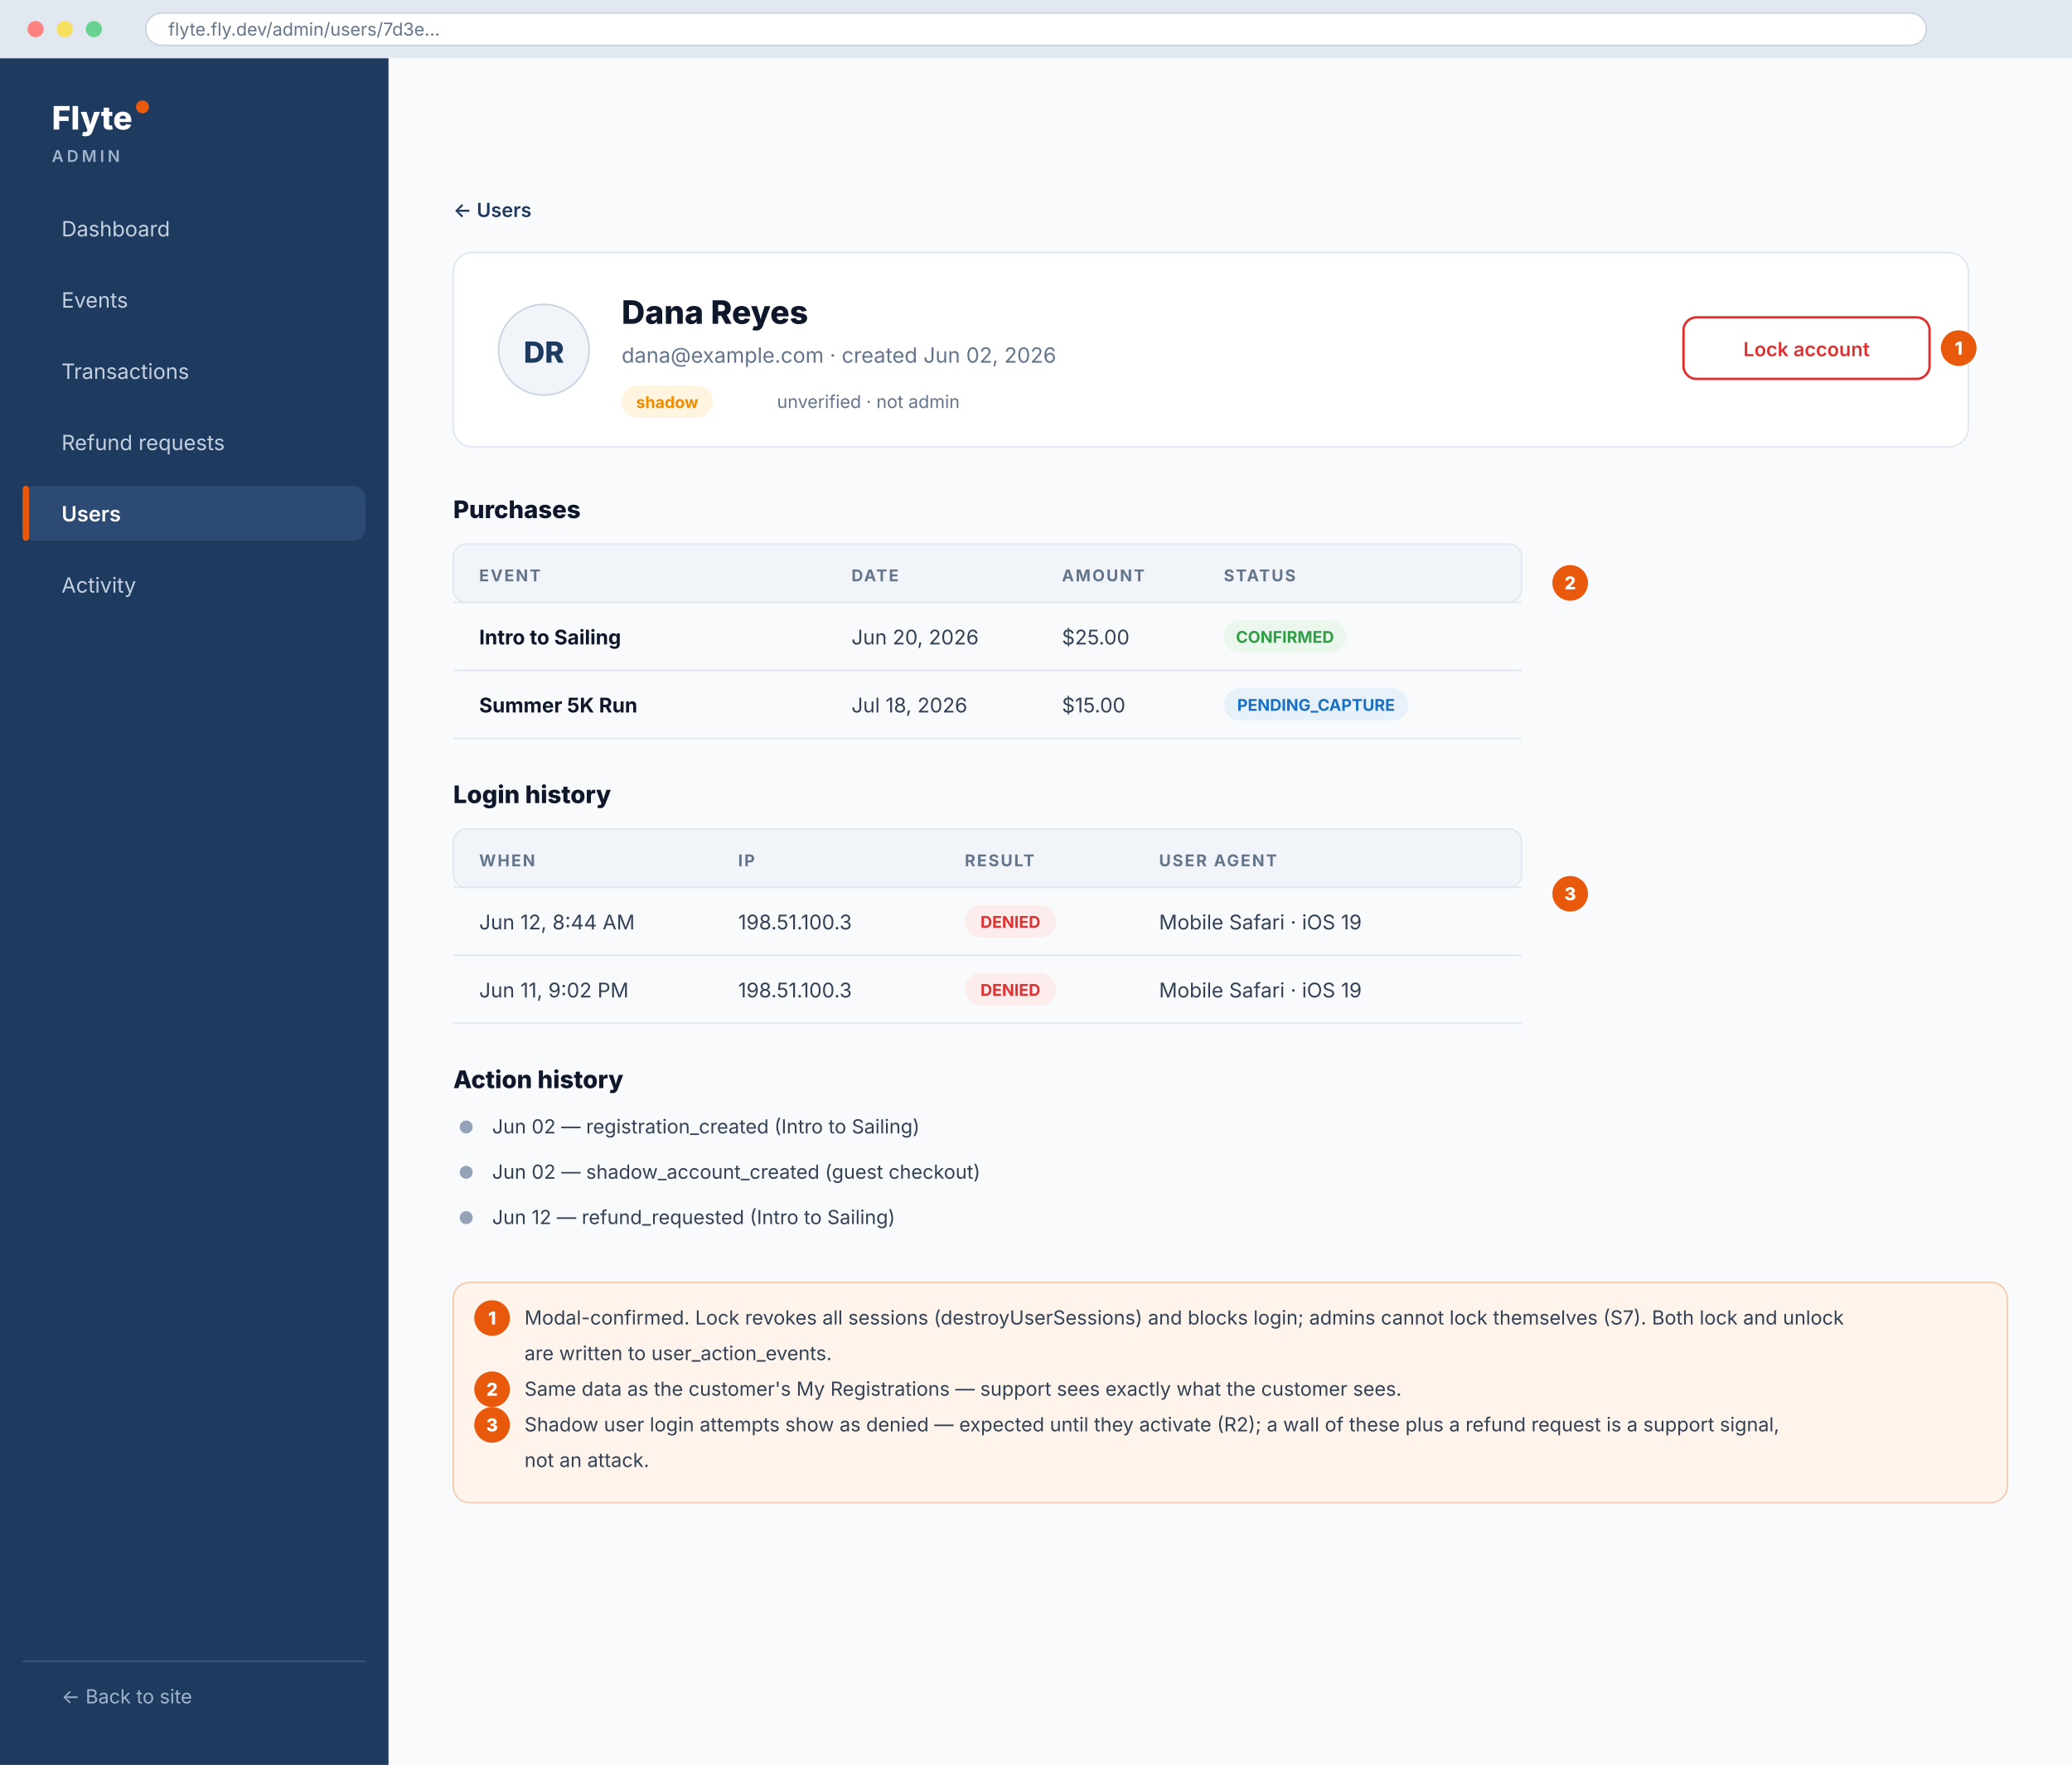
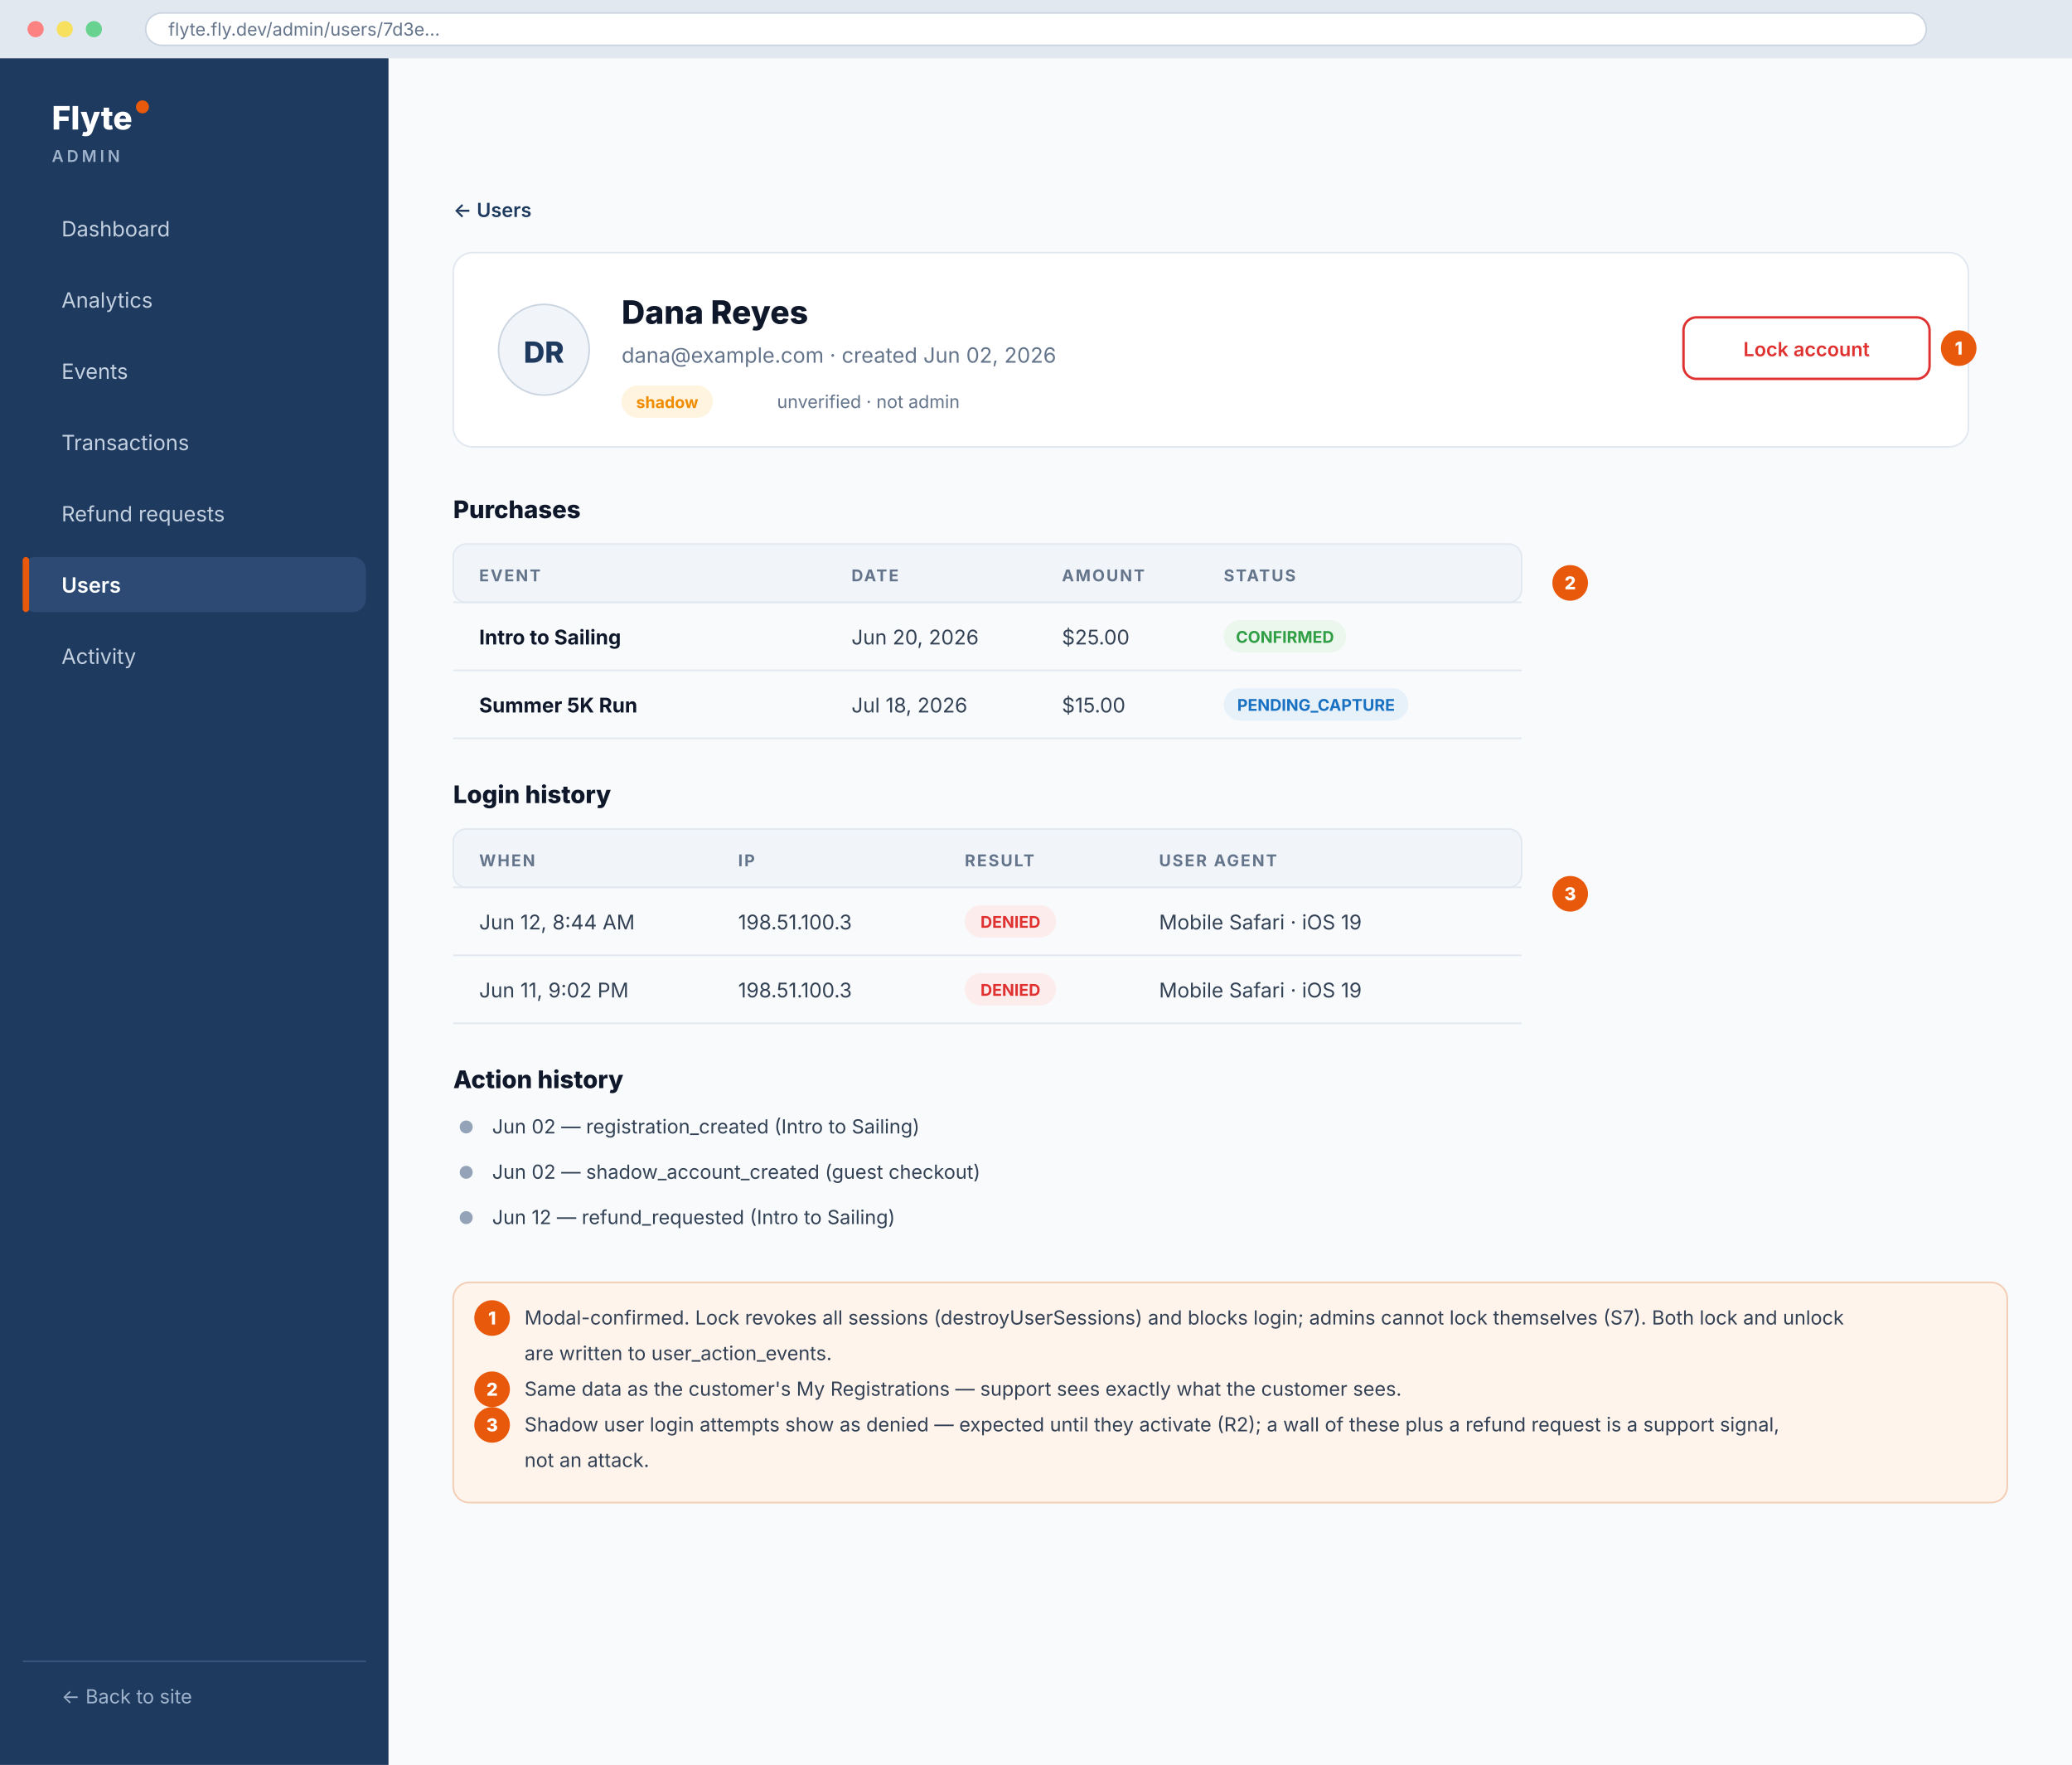
<svg xmlns="http://www.w3.org/2000/svg" width="1280" height="1090" viewBox="0 0 1280 1090">
  <defs>
    <linearGradient id="ng" x1="0" y1="0" x2="1" y2="1">
      <stop offset="0" stop-color="#1F3A5F" />
      <stop offset="1" stop-color="#2C5282" />
    </linearGradient>
  </defs>
  <rect x="0" y="0" width="1280" height="1090" fill="#F8FAFC" />
  <rect x="0" y="0" width="1280" height="36" fill="#E2E8F0" />
  <circle cx="22" cy="18" r="5" fill="#FC8181" />
  <circle cx="40" cy="18" r="5" fill="#F6E05E" />
  <circle cx="58" cy="18" r="5" fill="#68D391" />
  <rect x="90" y="8" width="1100" height="20" fill="#FFFFFF" rx="10" stroke="#CBD5E1" stroke-width="1" />
  <text x="104" y="22" font-family="Inter, -apple-system, Segoe UI, sans-serif" font-size="11" font-weight="400" fill="#64748B">flyte.fly.dev/admin/users/7d3e…</text>
  <rect x="0" y="36" width="240" height="1054" fill="#1F3A5F" />
  <text x="32" y="80" font-family="Inter, -apple-system, Segoe UI, sans-serif" font-size="20" font-weight="800" fill="#FFFFFF">Flyte</text>
  <circle cx="88" cy="66" r="4" fill="#E8590C" />
  <text x="32" y="100" font-family="Inter, -apple-system, Segoe UI, sans-serif" font-size="10" font-weight="600" fill="#9FB3CC" letter-spacing="2px">ADMIN</text>
  <text x="38" y="146" font-family="Inter, -apple-system, Segoe UI, sans-serif" font-size="13" font-weight="400" fill="#C3D0E0">Dashboard</text>
-   <text x="38" y="190" font-family="Inter, -apple-system, Segoe UI, sans-serif" font-size="13" font-weight="400" fill="#C3D0E0">Events</text>
-   <text x="38" y="234" font-family="Inter, -apple-system, Segoe UI, sans-serif" font-size="13" font-weight="400" fill="#C3D0E0">Transactions</text>
-   <text x="38" y="278" font-family="Inter, -apple-system, Segoe UI, sans-serif" font-size="13" font-weight="400" fill="#C3D0E0">Refund requests</text>
-   <rect x="14" y="300" width="212" height="34" fill="#2C4A73" rx="8" />
-   <rect x="14" y="300" width="4" height="34" fill="#E8590C" rx="2" />
-   <text x="38" y="322" font-family="Inter, -apple-system, Segoe UI, sans-serif" font-size="13" font-weight="600" fill="#FFFFFF">Users</text>
-   <text x="38" y="366" font-family="Inter, -apple-system, Segoe UI, sans-serif" font-size="13" font-weight="400" fill="#C3D0E0">Activity</text>
+   <text x="38" y="190" font-family="Inter, -apple-system, Segoe UI, sans-serif" font-size="13" font-weight="400" fill="#C3D0E0">Analytics</text>
+   <text x="38" y="234" font-family="Inter, -apple-system, Segoe UI, sans-serif" font-size="13" font-weight="400" fill="#C3D0E0">Events</text>
+   <text x="38" y="278" font-family="Inter, -apple-system, Segoe UI, sans-serif" font-size="13" font-weight="400" fill="#C3D0E0">Transactions</text>
+   <text x="38" y="322" font-family="Inter, -apple-system, Segoe UI, sans-serif" font-size="13" font-weight="400" fill="#C3D0E0">Refund requests</text>
+   <rect x="14" y="344" width="212" height="34" fill="#2C4A73" rx="8" />
+   <rect x="14" y="344" width="4" height="34" fill="#E8590C" rx="2" />
+   <text x="38" y="366" font-family="Inter, -apple-system, Segoe UI, sans-serif" font-size="13" font-weight="600" fill="#FFFFFF">Users</text>
+   <text x="38" y="410" font-family="Inter, -apple-system, Segoe UI, sans-serif" font-size="13" font-weight="400" fill="#C3D0E0">Activity</text>
  <line x1="14" y1="1026" x2="226" y2="1026" stroke="#3A567C" stroke-width="1" />
  <text x="38" y="1052" font-family="Inter, -apple-system, Segoe UI, sans-serif" font-size="12" font-weight="400" fill="#9FB3CC">← Back to site</text>
  <text x="280" y="134" font-family="Inter, -apple-system, Segoe UI, sans-serif" font-size="12" font-weight="600" fill="#1F3A5F">← Users</text>
  <rect x="280" y="156" width="936" height="120" fill="#FFFFFF" rx="12" stroke="#E2E8F0" stroke-width="1" />
  <circle cx="336" cy="216" r="28" fill="#F1F5F9" stroke="#CBD5E1" stroke-width="1" />
  <text x="336" y="224" font-family="Inter, -apple-system, Segoe UI, sans-serif" font-size="18" font-weight="800" fill="#1F3A5F" text-anchor="middle">DR</text>
  <text x="384" y="200" font-family="Inter, -apple-system, Segoe UI, sans-serif" font-size="20" font-weight="800" fill="#0F172A">Dana Reyes</text>
  <text x="384" y="224" font-family="Inter, -apple-system, Segoe UI, sans-serif" font-size="13" font-weight="400" fill="#64748B">dana@example.com · created Jun 02, 2026</text>
  <rect x="384" y="238" width="56.4" height="20" fill="#FFF4E0" rx="10" />
  <text x="412.2" y="252" font-family="Inter, -apple-system, Segoe UI, sans-serif" font-size="10" font-weight="700" fill="#F08C00" text-anchor="middle">shadow</text>
  <text x="480" y="252" font-family="Inter, -apple-system, Segoe UI, sans-serif" font-size="11" font-weight="400" fill="#64748B">unverified · not admin</text>
  <rect x="1040" y="196" width="152" height="38" fill="#FFFFFF" rx="8" stroke="#E03131" stroke-width="1.5" />
  <text x="1116" y="220" font-family="Inter, -apple-system, Segoe UI, sans-serif" font-size="12" font-weight="600" fill="#E03131" text-anchor="middle">Lock account</text>
  <circle cx="1210" cy="215" r="11" fill="#E8590C" />
  <text x="1210" y="219" font-family="Inter, -apple-system, Segoe UI, sans-serif" font-size="11" font-weight="800" fill="#FFFFFF" text-anchor="middle">1</text>
  <text x="280" y="320" font-family="Inter, -apple-system, Segoe UI, sans-serif" font-size="15" font-weight="800" fill="#0F172A">Purchases</text>
  <rect x="280" y="336" width="660" height="36" fill="#F1F5F9" rx="8" stroke="#E2E8F0" stroke-width="1" />
  <text x="296" y="359" font-family="Inter, -apple-system, Segoe UI, sans-serif" font-size="10" font-weight="700" fill="#64748B" letter-spacing="1px">EVENT</text>
  <text x="526" y="359" font-family="Inter, -apple-system, Segoe UI, sans-serif" font-size="10" font-weight="700" fill="#64748B" letter-spacing="1px">DATE</text>
  <text x="656" y="359" font-family="Inter, -apple-system, Segoe UI, sans-serif" font-size="10" font-weight="700" fill="#64748B" letter-spacing="1px">AMOUNT</text>
  <text x="756" y="359" font-family="Inter, -apple-system, Segoe UI, sans-serif" font-size="10" font-weight="700" fill="#64748B" letter-spacing="1px">STATUS</text>
  <line x1="280" y1="372" x2="940" y2="372" stroke="#E2E8F0" stroke-width="1" />
  <text x="296" y="398" font-family="Inter, -apple-system, Segoe UI, sans-serif" font-size="12.5" font-weight="700" fill="#0F172A">Intro to Sailing</text>
  <text x="526" y="398" font-family="Inter, -apple-system, Segoe UI, sans-serif" font-size="12.5" font-weight="400" fill="#334155">Jun 20, 2026</text>
  <text x="656" y="398" font-family="Inter, -apple-system, Segoe UI, sans-serif" font-size="12.5" font-weight="400" fill="#334155">$25.00</text>
  <rect x="756" y="383" width="75.6" height="20" fill="#EBF7ED" rx="10" />
  <text x="793.8" y="397" font-family="Inter, -apple-system, Segoe UI, sans-serif" font-size="10" font-weight="700" fill="#2F9E44" text-anchor="middle">CONFIRMED</text>
  <rect x="280" y="414" width="660" height="42" fill="#F8FAFC" />
  <line x1="280" y1="414" x2="940" y2="414" stroke="#E2E8F0" stroke-width="1" />
  <text x="296" y="440" font-family="Inter, -apple-system, Segoe UI, sans-serif" font-size="12.5" font-weight="700" fill="#0F172A">Summer 5K Run</text>
  <text x="526" y="440" font-family="Inter, -apple-system, Segoe UI, sans-serif" font-size="12.5" font-weight="400" fill="#334155">Jul 18, 2026</text>
  <text x="656" y="440" font-family="Inter, -apple-system, Segoe UI, sans-serif" font-size="12.5" font-weight="400" fill="#334155">$15.00</text>
  <rect x="756" y="425" width="114" height="20" fill="#E7F1FA" rx="10" />
  <text x="813" y="439" font-family="Inter, -apple-system, Segoe UI, sans-serif" font-size="10" font-weight="700" fill="#1971C2" text-anchor="middle">PENDING_CAPTURE</text>
  <line x1="280" y1="456" x2="940" y2="456" stroke="#E2E8F0" stroke-width="1" />
  <circle cx="970" cy="360" r="11" fill="#E8590C" />
  <text x="970" y="364" font-family="Inter, -apple-system, Segoe UI, sans-serif" font-size="11" font-weight="800" fill="#FFFFFF" text-anchor="middle">2</text>
  <text x="280" y="496" font-family="Inter, -apple-system, Segoe UI, sans-serif" font-size="15" font-weight="800" fill="#0F172A">Login history</text>
  <rect x="280" y="512" width="660" height="36" fill="#F1F5F9" rx="8" stroke="#E2E8F0" stroke-width="1" />
  <text x="296" y="535" font-family="Inter, -apple-system, Segoe UI, sans-serif" font-size="10" font-weight="700" fill="#64748B" letter-spacing="1px">WHEN</text>
  <text x="456" y="535" font-family="Inter, -apple-system, Segoe UI, sans-serif" font-size="10" font-weight="700" fill="#64748B" letter-spacing="1px">IP</text>
  <text x="596" y="535" font-family="Inter, -apple-system, Segoe UI, sans-serif" font-size="10" font-weight="700" fill="#64748B" letter-spacing="1px">RESULT</text>
  <text x="716" y="535" font-family="Inter, -apple-system, Segoe UI, sans-serif" font-size="10" font-weight="700" fill="#64748B" letter-spacing="1px">USER AGENT</text>
  <line x1="280" y1="548" x2="940" y2="548" stroke="#E2E8F0" stroke-width="1" />
  <text x="296" y="574" font-family="Inter, -apple-system, Segoe UI, sans-serif" font-size="12.5" font-weight="400" fill="#334155">Jun 12, 8:44 AM</text>
  <text x="456" y="574" font-family="Inter, -apple-system, Segoe UI, sans-serif" font-size="12.5" font-weight="400" fill="#334155">198.51.100.3</text>
  <rect x="596" y="559" width="56.4" height="20" fill="#FDECEC" rx="10" />
  <text x="624.2" y="573" font-family="Inter, -apple-system, Segoe UI, sans-serif" font-size="10" font-weight="700" fill="#E03131" text-anchor="middle">DENIED</text>
  <text x="716" y="574" font-family="Inter, -apple-system, Segoe UI, sans-serif" font-size="12.5" font-weight="400" fill="#334155">Mobile Safari · iOS 19</text>
  <rect x="280" y="590" width="660" height="42" fill="#F8FAFC" />
  <line x1="280" y1="590" x2="940" y2="590" stroke="#E2E8F0" stroke-width="1" />
  <text x="296" y="616" font-family="Inter, -apple-system, Segoe UI, sans-serif" font-size="12.5" font-weight="400" fill="#334155">Jun 11, 9:02 PM</text>
  <text x="456" y="616" font-family="Inter, -apple-system, Segoe UI, sans-serif" font-size="12.5" font-weight="400" fill="#334155">198.51.100.3</text>
  <rect x="596" y="601" width="56.4" height="20" fill="#FDECEC" rx="10" />
  <text x="624.2" y="615" font-family="Inter, -apple-system, Segoe UI, sans-serif" font-size="10" font-weight="700" fill="#E03131" text-anchor="middle">DENIED</text>
  <text x="716" y="616" font-family="Inter, -apple-system, Segoe UI, sans-serif" font-size="12.5" font-weight="400" fill="#334155">Mobile Safari · iOS 19</text>
  <line x1="280" y1="632" x2="940" y2="632" stroke="#E2E8F0" stroke-width="1" />
  <circle cx="970" cy="552" r="11" fill="#E8590C" />
  <text x="970" y="556" font-family="Inter, -apple-system, Segoe UI, sans-serif" font-size="11" font-weight="800" fill="#FFFFFF" text-anchor="middle">3</text>
  <text x="280" y="672" font-family="Inter, -apple-system, Segoe UI, sans-serif" font-size="15" font-weight="800" fill="#0F172A">Action history</text>
  <circle cx="288" cy="696" r="4" fill="#94A3B8" />
  <text x="304" y="700" font-family="Inter, -apple-system, Segoe UI, sans-serif" font-size="12" font-weight="400" fill="#334155">Jun 02 — registration_created (Intro to Sailing)</text>
  <circle cx="288" cy="724" r="4" fill="#94A3B8" />
  <text x="304" y="728" font-family="Inter, -apple-system, Segoe UI, sans-serif" font-size="12" font-weight="400" fill="#334155">Jun 02 — shadow_account_created (guest checkout)</text>
  <circle cx="288" cy="752" r="4" fill="#94A3B8" />
  <text x="304" y="756" font-family="Inter, -apple-system, Segoe UI, sans-serif" font-size="12" font-weight="400" fill="#334155">Jun 12 — refund_requested (Intro to Sailing)</text>
  <rect x="280" y="792" width="960" height="136" fill="#FFF4EC" rx="10" stroke="#F3CDB3" stroke-width="1" />
  <circle cx="304" cy="814" r="11" fill="#E8590C" />
  <text x="304" y="818" font-family="Inter, -apple-system, Segoe UI, sans-serif" font-size="11" font-weight="800" fill="#FFFFFF" text-anchor="middle">1</text>
  <text x="324" y="818" font-family="Inter, -apple-system, Segoe UI, sans-serif" font-size="12" font-weight="400" fill="#334155">Modal-confirmed. Lock revokes all sessions (destroyUserSessions) and blocks login; admins cannot lock themselves (S7). Both lock and unlock</text>
  <text x="324" y="840" font-family="Inter, -apple-system, Segoe UI, sans-serif" font-size="12" font-weight="400" fill="#334155">are written to user_action_events.</text>
  <circle cx="304" cy="858" r="11" fill="#E8590C" />
  <text x="304" y="862" font-family="Inter, -apple-system, Segoe UI, sans-serif" font-size="11" font-weight="800" fill="#FFFFFF" text-anchor="middle">2</text>
  <text x="324" y="862" font-family="Inter, -apple-system, Segoe UI, sans-serif" font-size="12" font-weight="400" fill="#334155">Same data as the customer's My Registrations — support sees exactly what the customer sees.</text>
  <circle cx="304" cy="880" r="11" fill="#E8590C" />
  <text x="304" y="884" font-family="Inter, -apple-system, Segoe UI, sans-serif" font-size="11" font-weight="800" fill="#FFFFFF" text-anchor="middle">3</text>
  <text x="324" y="884" font-family="Inter, -apple-system, Segoe UI, sans-serif" font-size="12" font-weight="400" fill="#334155">Shadow user login attempts show as denied — expected until they activate (R2); a wall of these plus a refund request is a support signal,</text>
  <text x="324" y="906" font-family="Inter, -apple-system, Segoe UI, sans-serif" font-size="12" font-weight="400" fill="#334155">not an attack.</text>
</svg>
